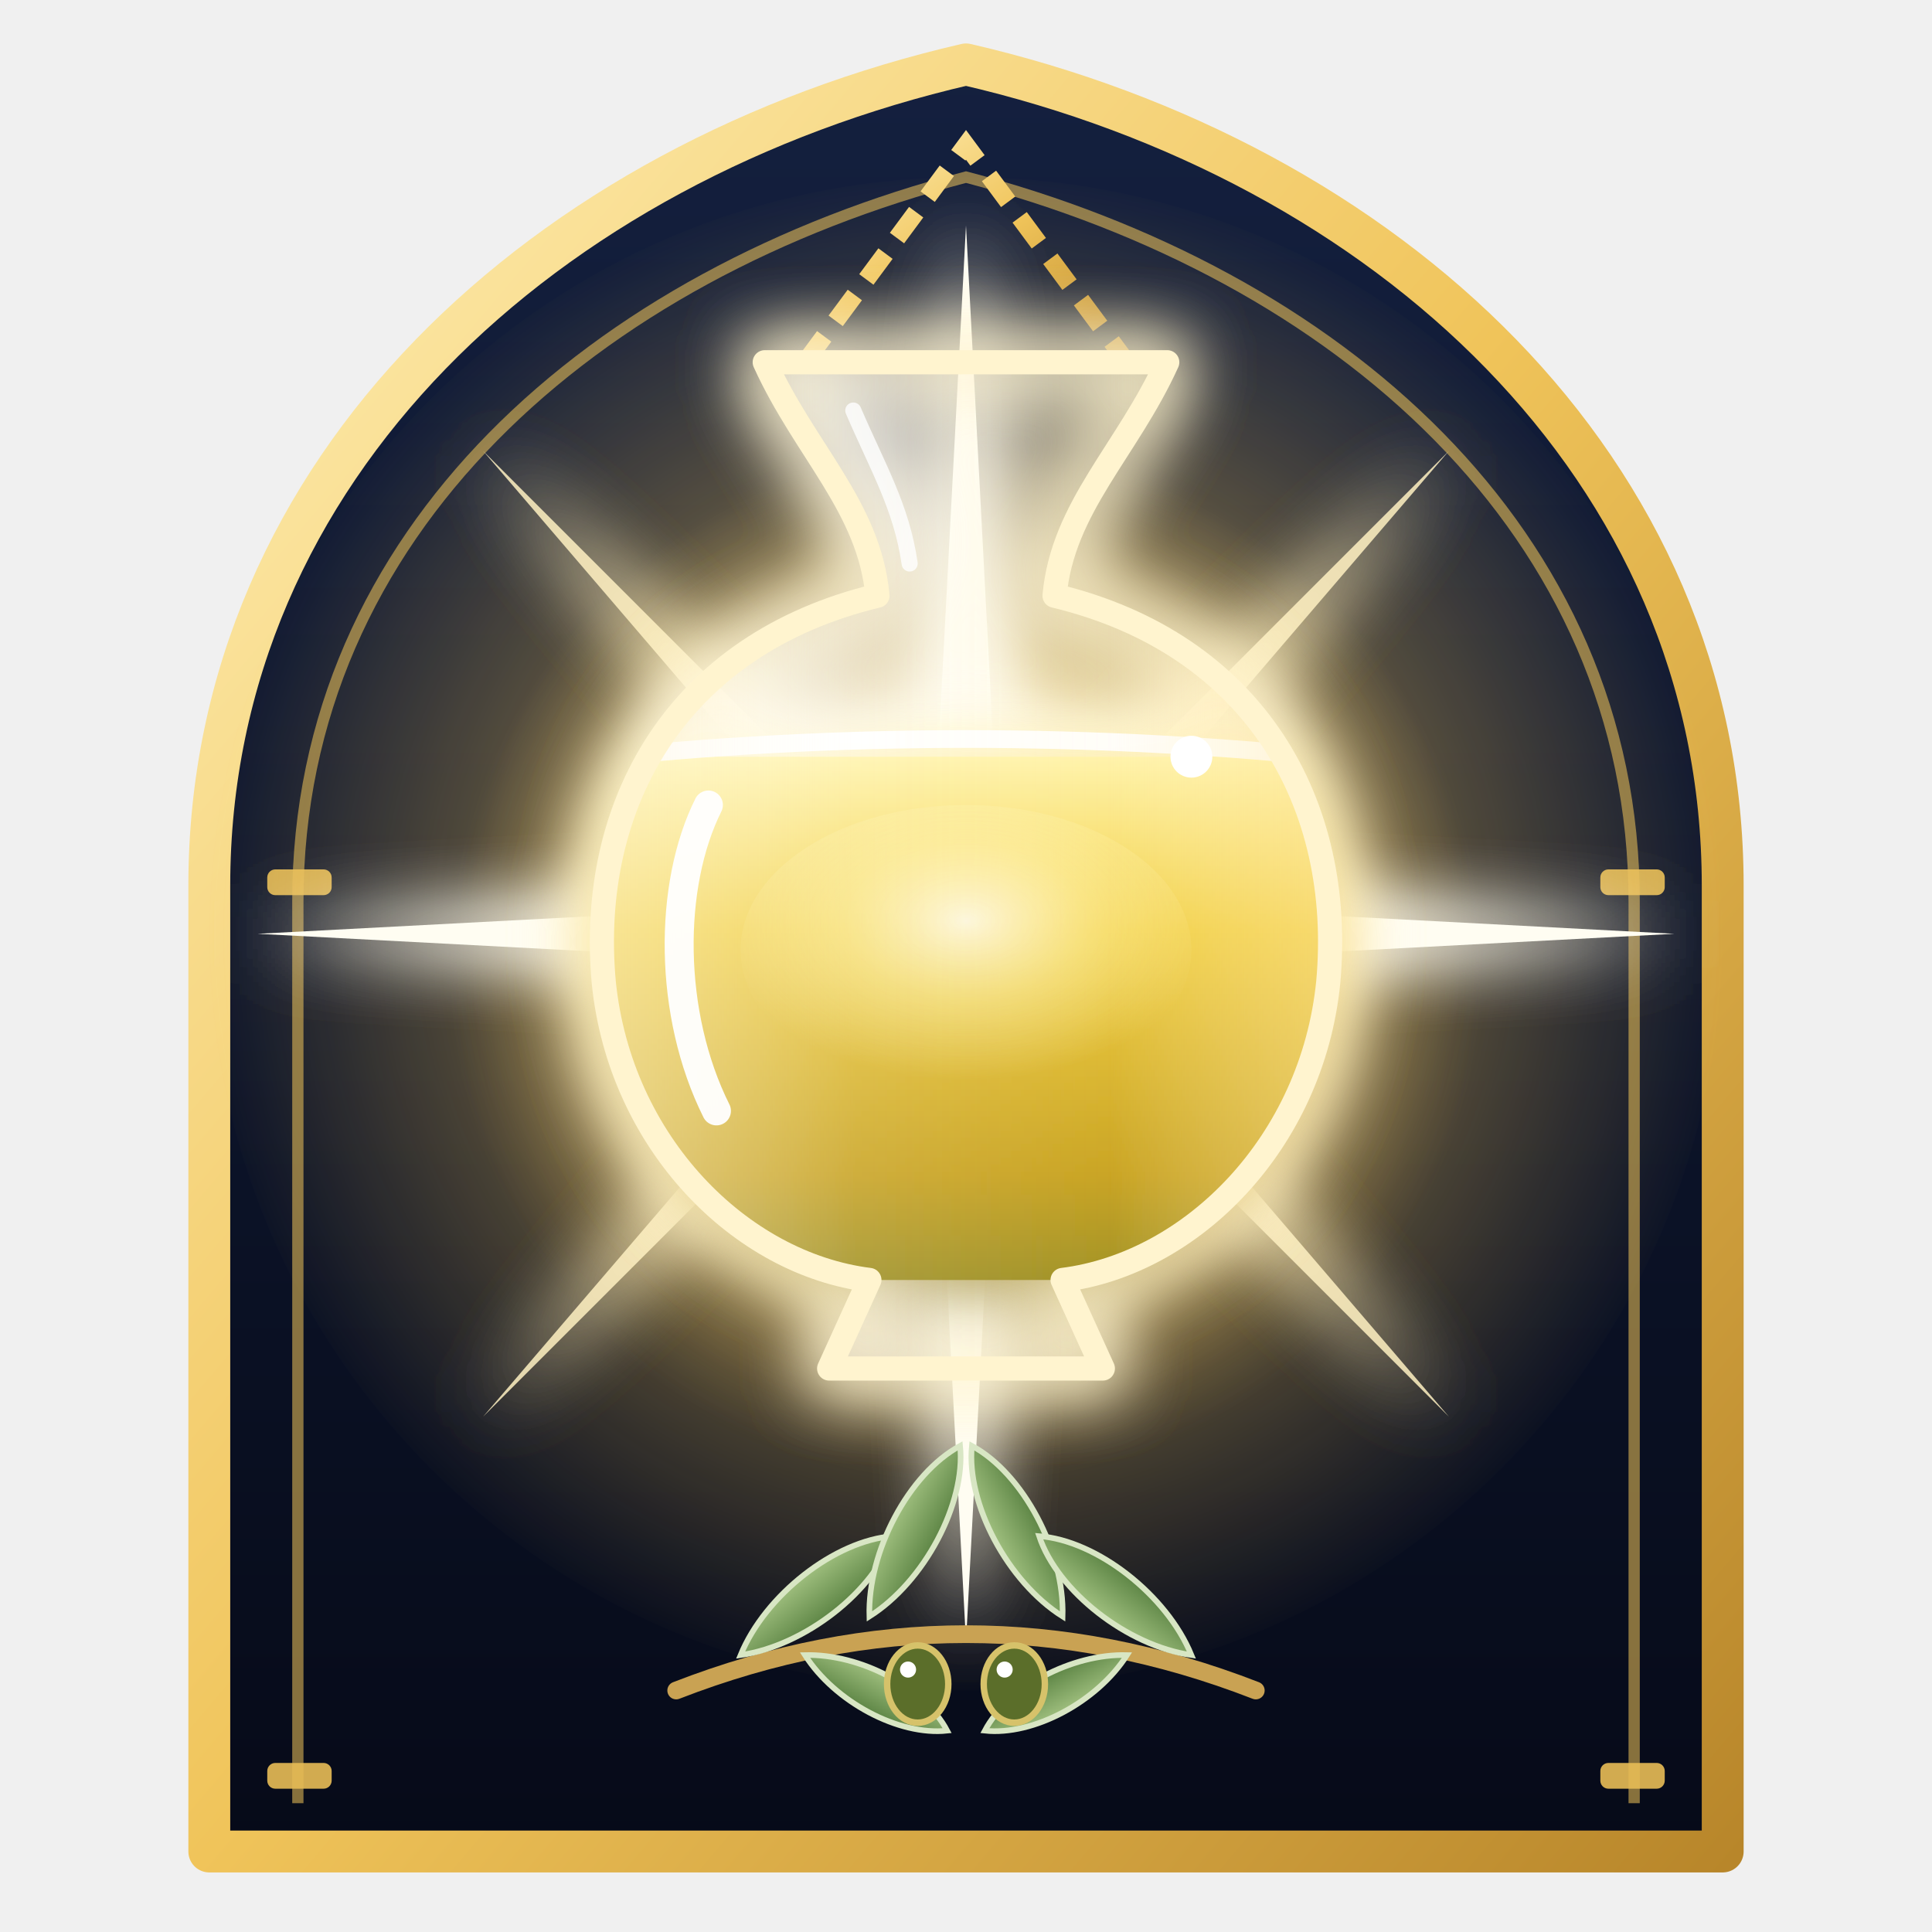
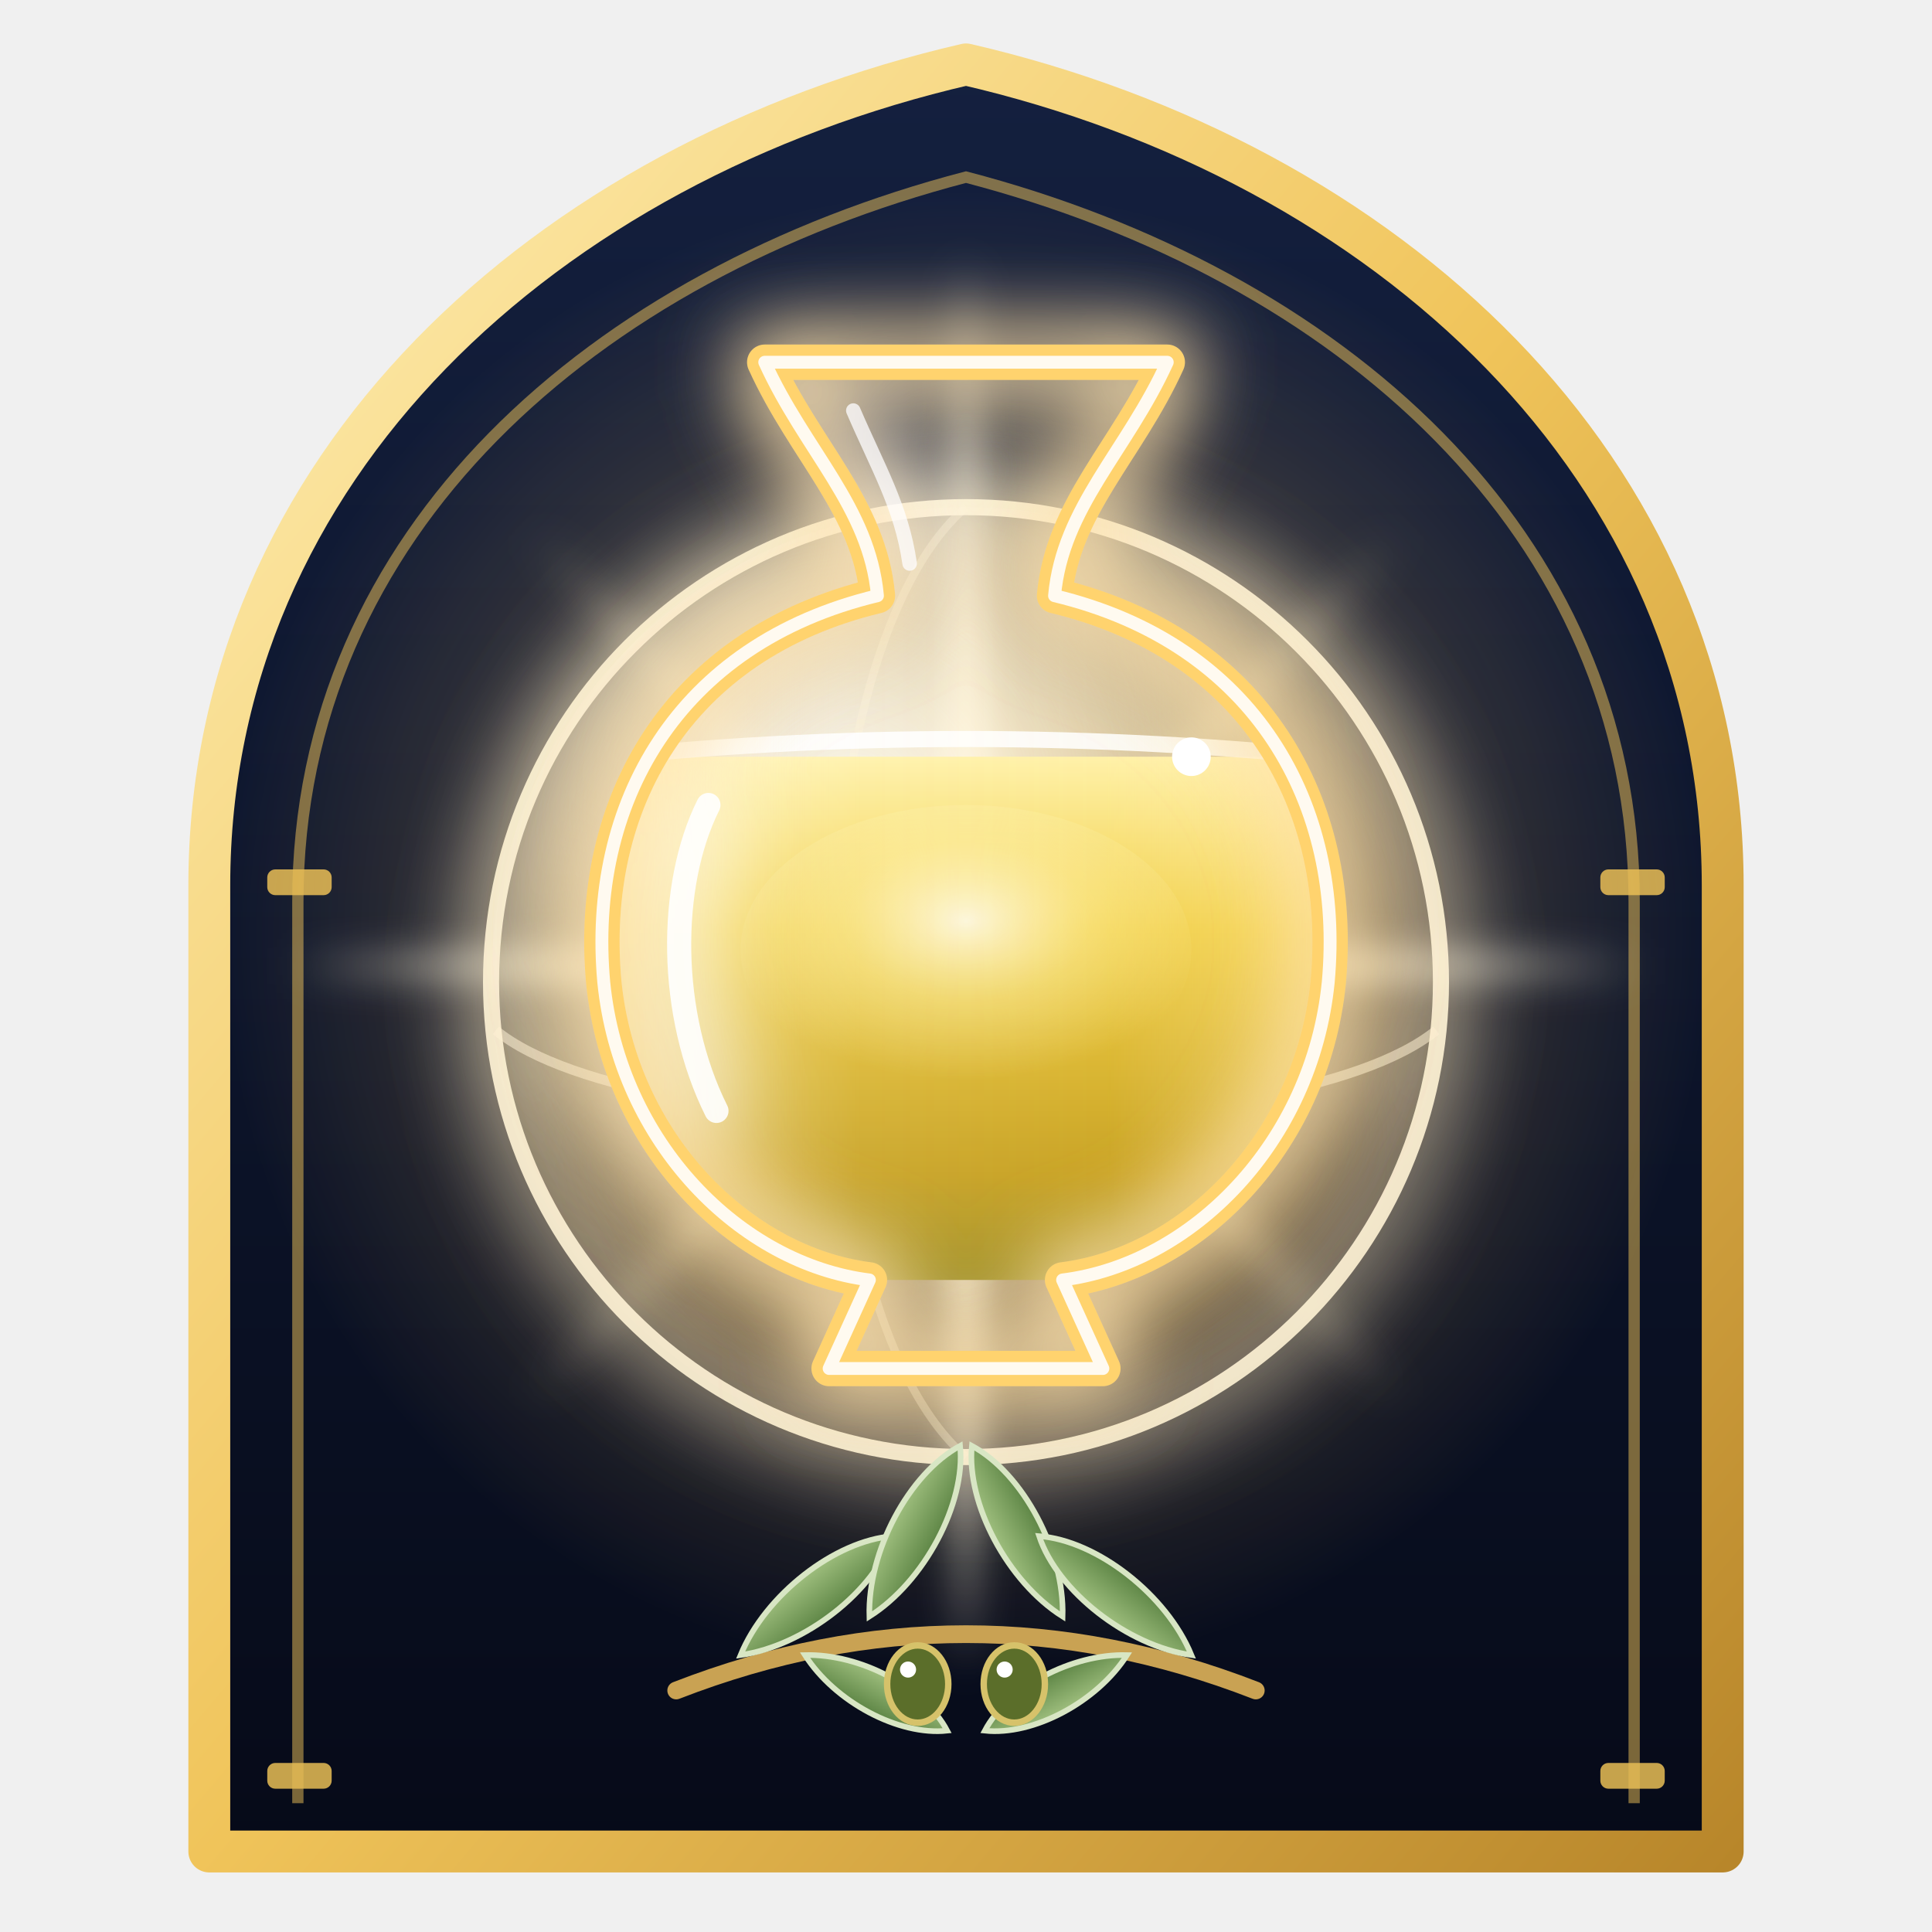
<svg xmlns="http://www.w3.org/2000/svg" class="lamp lmp2" viewBox="0 0 120 120" width="120" height="120" role="img" aria-label="Mishkat — light upon light (24:35)">
  <defs>
    <radialGradient id="lmp2h" cx="50%" cy="50%" r="50%">
-       <stop offset="0" stop-color="#fffbe6" stop-opacity="1" />
-       <stop offset=".3" stop-color="#ffe9a3" stop-opacity=".75" />
-       <stop offset=".65" stop-color="#ffcf5c" stop-opacity=".28" />
-       <stop offset="1" stop-color="#ffcf5c" stop-opacity="0" />
+       <stop offset="0" stop-color="#fff6d6" stop-opacity=".9" />
+       <stop offset=".35" stop-color="#ffe2a0" stop-opacity=".45" />
+       <stop offset=".7" stop-color="#ffc861" stop-opacity=".14" />
+       <stop offset="1" stop-color="#ffc861" stop-opacity="0" />
    </radialGradient>
-     <radialGradient id="lmp2k" cx="50%" cy="50%" r="50%">
-       <stop offset="0" stop-color="#ffffff" />
-       <stop offset=".35" stop-color="#fff6d2" stop-opacity=".9" />
-       <stop offset="1" stop-color="#fff6d2" stop-opacity="0" />
+     <radialGradient id="lmp2p" cx="38%" cy="32%" r="70%">
+       <stop offset="0" stop-color="#fffdf4" stop-opacity=".55" />
+       <stop offset=".55" stop-color="#ffe9b8" stop-opacity=".16" />
+       <stop offset="1" stop-color="#d9a84a" stop-opacity=".05" />
    </radialGradient>
    <linearGradient id="lmp2v" x1="0" y1="0" x2="1" y2="0">
-       <stop offset="0" stop-color="#fff8e0" stop-opacity=".55" />
-       <stop offset=".35" stop-color="#ffffff" stop-opacity=".18" />
-       <stop offset=".7" stop-color="#fff3cc" stop-opacity=".1" />
-       <stop offset="1" stop-color="#ffe7a6" stop-opacity=".5" />
+       <stop offset="0" stop-color="#fff8e0" stop-opacity=".5" />
+       <stop offset=".35" stop-color="#ffffff" stop-opacity=".12" />
+       <stop offset=".7" stop-color="#fff3cc" stop-opacity=".08" />
+       <stop offset="1" stop-color="#ffe7a6" stop-opacity=".42" />
    </linearGradient>
    <linearGradient id="lmp2o" x1="0" y1="0" x2="0" y2="1">
-       <stop offset="0" stop-color="#fff3a8" />
-       <stop offset=".3" stop-color="#f0cc36" />
-       <stop offset=".72" stop-color="#c49c12" />
-       <stop offset="1" stop-color="#7f7d16" />
+       <stop offset="0" stop-color="#fff1a6" />
+       <stop offset=".3" stop-color="#f0cc3a" />
+       <stop offset=".72" stop-color="#c49c16" />
+       <stop offset="1" stop-color="#857f1c" />
    </linearGradient>
    <radialGradient id="lmp2c" cx="50%" cy="40%" r="55%">
-       <stop offset="0" stop-color="#ffffff" stop-opacity=".95" />
-       <stop offset=".5" stop-color="#fff4b0" stop-opacity=".55" />
+       <stop offset="0" stop-color="#ffffff" stop-opacity=".8" />
+       <stop offset=".5" stop-color="#fff4b0" stop-opacity=".4" />
      <stop offset="1" stop-color="#fff4b0" stop-opacity="0" />
    </radialGradient>
    <linearGradient id="lmp2g" x1="0" y1="0" x2="1" y2="1">
      <stop offset="0" stop-color="#fff0b8" />
      <stop offset=".5" stop-color="#f0c45a" />
      <stop offset="1" stop-color="#b8862a" />
    </linearGradient>
    <linearGradient id="lmp2n" x1="0" y1="0" x2="0" y2="1">
      <stop offset="0" stop-color="#14203f" />
      <stop offset="1" stop-color="#060a18" />
    </linearGradient>
    <linearGradient id="lmp2l" x1="0" y1="0" x2="0" y2="1">
      <stop offset="0" stop-color="#9fbf7e" />
      <stop offset="1" stop-color="#5d8545" />
    </linearGradient>
    <filter id="lmp2f" x="-60%" y="-60%" width="220%" height="220%">
-       <feGaussianBlur stdDeviation="2.2" result="b" />
+       <feGaussianBlur stdDeviation="2.6" result="b" />
      <feMerge>
-         <feMergeNode in="b" />
        <feMergeNode in="b" />
        <feMergeNode in="b" />
        <feMergeNode in="SourceGraphic" />
      </feMerge>
+     </filter>
+     <filter id="lmp2s" x="-60%" y="-60%" width="220%" height="220%">
+       <feGaussianBlur stdDeviation="1.2" />
    </filter>
    <clipPath id="lmp2b">
      <path d="M54.5 37 C42 40 36.5 50 37.5 61 C38.5 71 46 78.5 54 79.5 L66 79.5 C74 78.5 81.5 71 82.5 61 C83.5 50 78 40 65.5 37 Z" />
    </clipPath>
  </defs>
  <style>
-     .lmp2 .h1{animation:lmp2a 4.6s ease-in-out infinite}
-     .lmp2 .h2{animation:lmp2a 4.6s ease-in-out infinite 1.5s}
-     .lmp2 .oil{animation:lmp2a 3.2s ease-in-out infinite .6s}
-     .lmp2 .star{animation:lmp2s 3.6s ease-in-out infinite;transform-origin:60px 58px}
-     @keyframes lmp2a{0%,100%{opacity:.7}50%{opacity:1}}
-     @keyframes lmp2s{0%,100%{opacity:.75;transform:scale(.95) rotate(0)}50%{opacity:1;transform:scale(1.05) rotate(4deg)}}
+     .lmp2 .h1{animation:lmp2a 7s ease-in-out infinite}
+     .lmp2 .h2{animation:lmp2a 7s ease-in-out infinite 2.3s}
+     .lmp2 .oil{animation:lmp2k 5.5s ease-in-out infinite 1s}
+     .lmp2 .neon{animation:lmp2k 6s ease-in-out infinite}
+     .lmp2 .star{animation:lmp2s 8s ease-in-out infinite;transform-origin:60px 60px}
+     @keyframes lmp2a{0%,100%{opacity:.78}50%{opacity:1}}
+     @keyframes lmp2k{0%,100%{opacity:.88}50%{opacity:1}}
+     @keyframes lmp2s{0%,100%{opacity:.6;transform:scale(.97)}50%{opacity:.9;transform:scale(1.02)}}
    @media (prefers-reduced-motion:reduce){.lmp2 *{animation:none!important}}</style>
  <path d="M13 115 V55 C13 29 34 10 60 4 C86 10 107 29 107 55 V115 Z" fill="url(#lmp2n)" stroke="url(#lmp2g)" stroke-width="2.6" stroke-linejoin="round" />
-   <path d="M18.5 112 V56 C18.5 33 37 17 60 11 C83 17 101.5 33 101.5 56 V112" fill="none" stroke="#f0c45a" stroke-width=".7" opacity=".55" />
-   <g fill="#e8bd55" opacity=".9">
+   <path d="M18.5 112 V56 C18.5 33 37 17 60 11 C83 17 101.5 33 101.5 56 V112" fill="none" stroke="#f0c45a" stroke-width=".7" opacity=".5" />
+   <g fill="#e8bd55" opacity=".85">
    <rect x="16.6" y="54" width="4" height="1.6" rx=".5" />
    <rect x="99.4" y="54" width="4" height="1.6" rx=".5" />
    <rect x="16.6" y="109.5" width="4" height="1.6" rx=".5" />
    <rect x="99.4" y="109.5" width="4" height="1.6" rx=".5" />
  </g>
-   <path d="M14.5 113.5 H105.5" stroke="url(#lmp2g)" stroke-width="1" opacity=".8" />
-   <circle class="h1" cx="60" cy="58" r="47" fill="url(#lmp2h)" />
-   <circle class="h2" cx="60" cy="60" r="32" fill="url(#lmp2h)" />
-   <circle cx="60" cy="62" r="20" fill="url(#lmp2k)" />
-   <g class="star" filter="url(#lmp2f)">
-     <path d="M60 14 L62 52 L60 58 L58 52 Z M60 102 L58 64 L60 58 L62 64 Z M16 58 L54 56 L60 58 L54 60 Z M104 58 L66 60 L60 58 L66 56 Z" fill="#fffdf2" />
-     <path d="M30 28 L56 54 L60 58 L54 56 Z M90 28 L64 54 L60 58 L66 56 Z M30 88 L56 62 L60 58 L54 60 Z M90 88 L64 62 L60 58 L66 60 Z" fill="#fff1c2" opacity=".85" />
+   <path d="M14.5 113.5 H105.5" stroke="url(#lmp2g)" stroke-width="1" opacity=".75" />
+   <circle class="h1" cx="60" cy="58" r="46" fill="url(#lmp2h)" />
+   <circle class="h2" cx="60" cy="61" r="31" fill="url(#lmp2h)" />
+   <g class="star" filter="url(#lmp2s)">
+     <path d="M60 16 L61.6 54 L60 60 L58.4 54 Z M60 104 L58.4 68 L60 60 L61.6 68 Z M18 60 L54 58.4 L60 60 L54 61.6 Z M102 60 L66 61.6 L60 60 L66 58.4 Z" fill="#fff8e2" opacity="1" />
+     <path d="M33 33 L56 56 L60 60 L55 57.5 Z M87 33 L64 56 L60 60 L65 57.5 Z M33 87 L56 64 L60 60 L55 62.5 Z M87 87 L64 64 L60 60 L65 62.5 Z" fill="#ffeec4" opacity=".75" />
  </g>
-   <path d="M50 22.5 L60 9 L70 22.5" fill="none" stroke="url(#lmp2g)" stroke-width="1.1" stroke-dasharray="2 1.2" />
-   <g filter="url(#lmp2f)">
-     <g clip-path="url(#lmp2b)">
-       <rect class="oil" x="34" y="47" width="52" height="36" fill="url(#lmp2o)" />
-       <ellipse class="oil" cx="60" cy="59" rx="14" ry="9" fill="url(#lmp2c)" opacity=".85" />
-       <path d="M36 47.2 Q60 44.6 84 47.2" fill="none" stroke="#ffffff" stroke-width="1.1" opacity=".95" />
-     </g>
-     <path d="M47.5 22.5 H72.5 C70 28 66 31.5 65.5 37 C78 40 83.5 50 82.5 61 C81.5 71 74 78.5 66 79.5 L68.5 85 H51.5 L54 79.5 C46 78.5 38.5 71 37.5 61 C36.5 50 42 40 54.5 37 C54 31.5 50 28 47.5 22.5 Z" fill="url(#lmp2v)" stroke="#fff4cf" stroke-width="1.5" stroke-linejoin="round" />
-     <path d="M44 50 C41.5 55 41.5 63 44.5 69" fill="none" stroke="#ffffff" stroke-width="1.8" stroke-linecap="round" opacity=".95" />
-     <path d="M53 25.5 C54.5 29 56 31.5 56.5 35" fill="none" stroke="#ffffff" stroke-width="1" stroke-linecap="round" opacity=".8" />
-     <path d="M51 85 H69" stroke="url(#lmp2g)" stroke-width="1.6" stroke-linecap="round" />
-     <path d="M47 22.5 H73" stroke="url(#lmp2g)" stroke-width="1.6" stroke-linecap="round" />
+   <g class="neon" filter="url(#lmp2f)">
+     <circle cx="60" cy="61" r="29.5" fill="url(#lmp2p)" stroke="#fff3d6" stroke-width="1" stroke-opacity=".9" />
+     <path d="M30.8 64 C40 71.5 80 71.5 89.2 64" fill="none" stroke="#fff3d6" stroke-width=".6" opacity=".55" />
+     <path d="M60 31.5 C49 41 49 81 60 90.5" fill="none" stroke="#fff3d6" stroke-width=".5" opacity=".35" />
  </g>
-   <circle cx="74" cy="47" r="1.3" fill="#ffffff" />
+   <g clip-path="url(#lmp2b)">
+     <rect class="oil" x="34" y="47" width="52" height="36" fill="url(#lmp2o)" />
+     <ellipse class="oil" cx="60" cy="59" rx="14" ry="9" fill="url(#lmp2c)" />
+     <path d="M36 47.2 Q60 44.6 84 47.2" fill="none" stroke="#ffffff" stroke-width="1" opacity=".9" />
+   </g>
+   <path d="M47.5 22.5 H72.5 C70 28 66 31.5 65.5 37 C78 40 83.5 50 82.5 61 C81.5 71 74 78.5 66 79.5 L68.5 85 H51.5 L54 79.5 C46 78.5 38.5 71 37.5 61 C36.5 50 42 40 54.5 37 C54 31.5 50 28 47.5 22.5 Z" fill="url(#lmp2v)" />
+   <g class="neon" filter="url(#lmp2f)" fill="none" stroke-linejoin="round" stroke-linecap="round">
+     <path d="M47.5 22.5 H72.5 C70 28 66 31.5 65.5 37 C78 40 83.5 50 82.5 61 C81.5 71 74 78.5 66 79.5 L68.5 85 H51.5 L54 79.5 C46 78.5 38.5 71 37.5 61 C36.5 50 42 40 54.5 37 C54 31.5 50 28 47.5 22.5 Z" stroke="#ffd36e" stroke-width="2.2" />
+     <path d="M47.5 22.5 H72.5 C70 28 66 31.5 65.5 37 C78 40 83.5 50 82.5 61 C81.5 71 74 78.5 66 79.5 L68.5 85 H51.5 L54 79.5 C46 78.5 38.5 71 37.5 61 C36.5 50 42 40 54.5 37 C54 31.5 50 28 47.5 22.5 Z" stroke="#fffaf0" stroke-width=".8" />
+     <path d="M44 50 C41.5 55 41.5 63 44.5 69" stroke="#ffffff" stroke-width="1.5" opacity=".9" />
+     <path d="M53 25.5 C54.5 29 56 31.5 56.5 35" stroke="#ffffff" stroke-width=".9" opacity=".75" />
+   </g>
+   <circle cx="74" cy="47" r="1.2" fill="#ffffff" />
  <g transform="translate(60 101)">
    <path d="M-18 4 Q0 -3 18 4" fill="none" stroke="#c9a253" stroke-width="1.1" stroke-linecap="round" />
    <g fill="url(#lmp2l)" stroke="#d8e6c4" stroke-width=".35">
      <path d="M0 0 C3.5 -2 9 -2 12 0 C9 2 3.5 2 0 0 Z" transform="translate(-14 1.8) rotate(-38)" />
      <path d="M0 0 C3.5 -2 9 -2 12 0 C9 2 3.5 2 0 0 Z" transform="translate(-6 -.6) rotate(-62)" />
      <path d="M0 0 C3.5 -2 9 -2 12 0 C9 2 3.5 2 0 0 Z" transform="translate(6 -.6) rotate(-118)" />
      <path d="M0 0 C3.5 -2 9 -2 12 0 C9 2 3.5 2 0 0 Z" transform="translate(14 1.8) rotate(-142)" />
      <path d="M0 0 C3 -1.7 7.5 -1.7 10 0 C7.5 1.7 3 1.7 0 0 Z" transform="translate(-10 1.8) rotate(28)" />
      <path d="M0 0 C3 -1.7 7.5 -1.7 10 0 C7.5 1.7 3 1.7 0 0 Z" transform="translate(10 1.8) rotate(152)" />
    </g>
    <ellipse cx="-3" cy="3.6" rx="1.9" ry="2.4" fill="#5b6e2a" stroke="#d6c26a" stroke-width=".4" />
    <ellipse cx="3" cy="3.6" rx="1.9" ry="2.4" fill="#5b6e2a" stroke="#d6c26a" stroke-width=".4" />
    <circle cx="-3.6" cy="2.7" r=".5" fill="#fff" />
    <circle cx="2.4" cy="2.7" r=".5" fill="#fff" />
  </g>
</svg>
